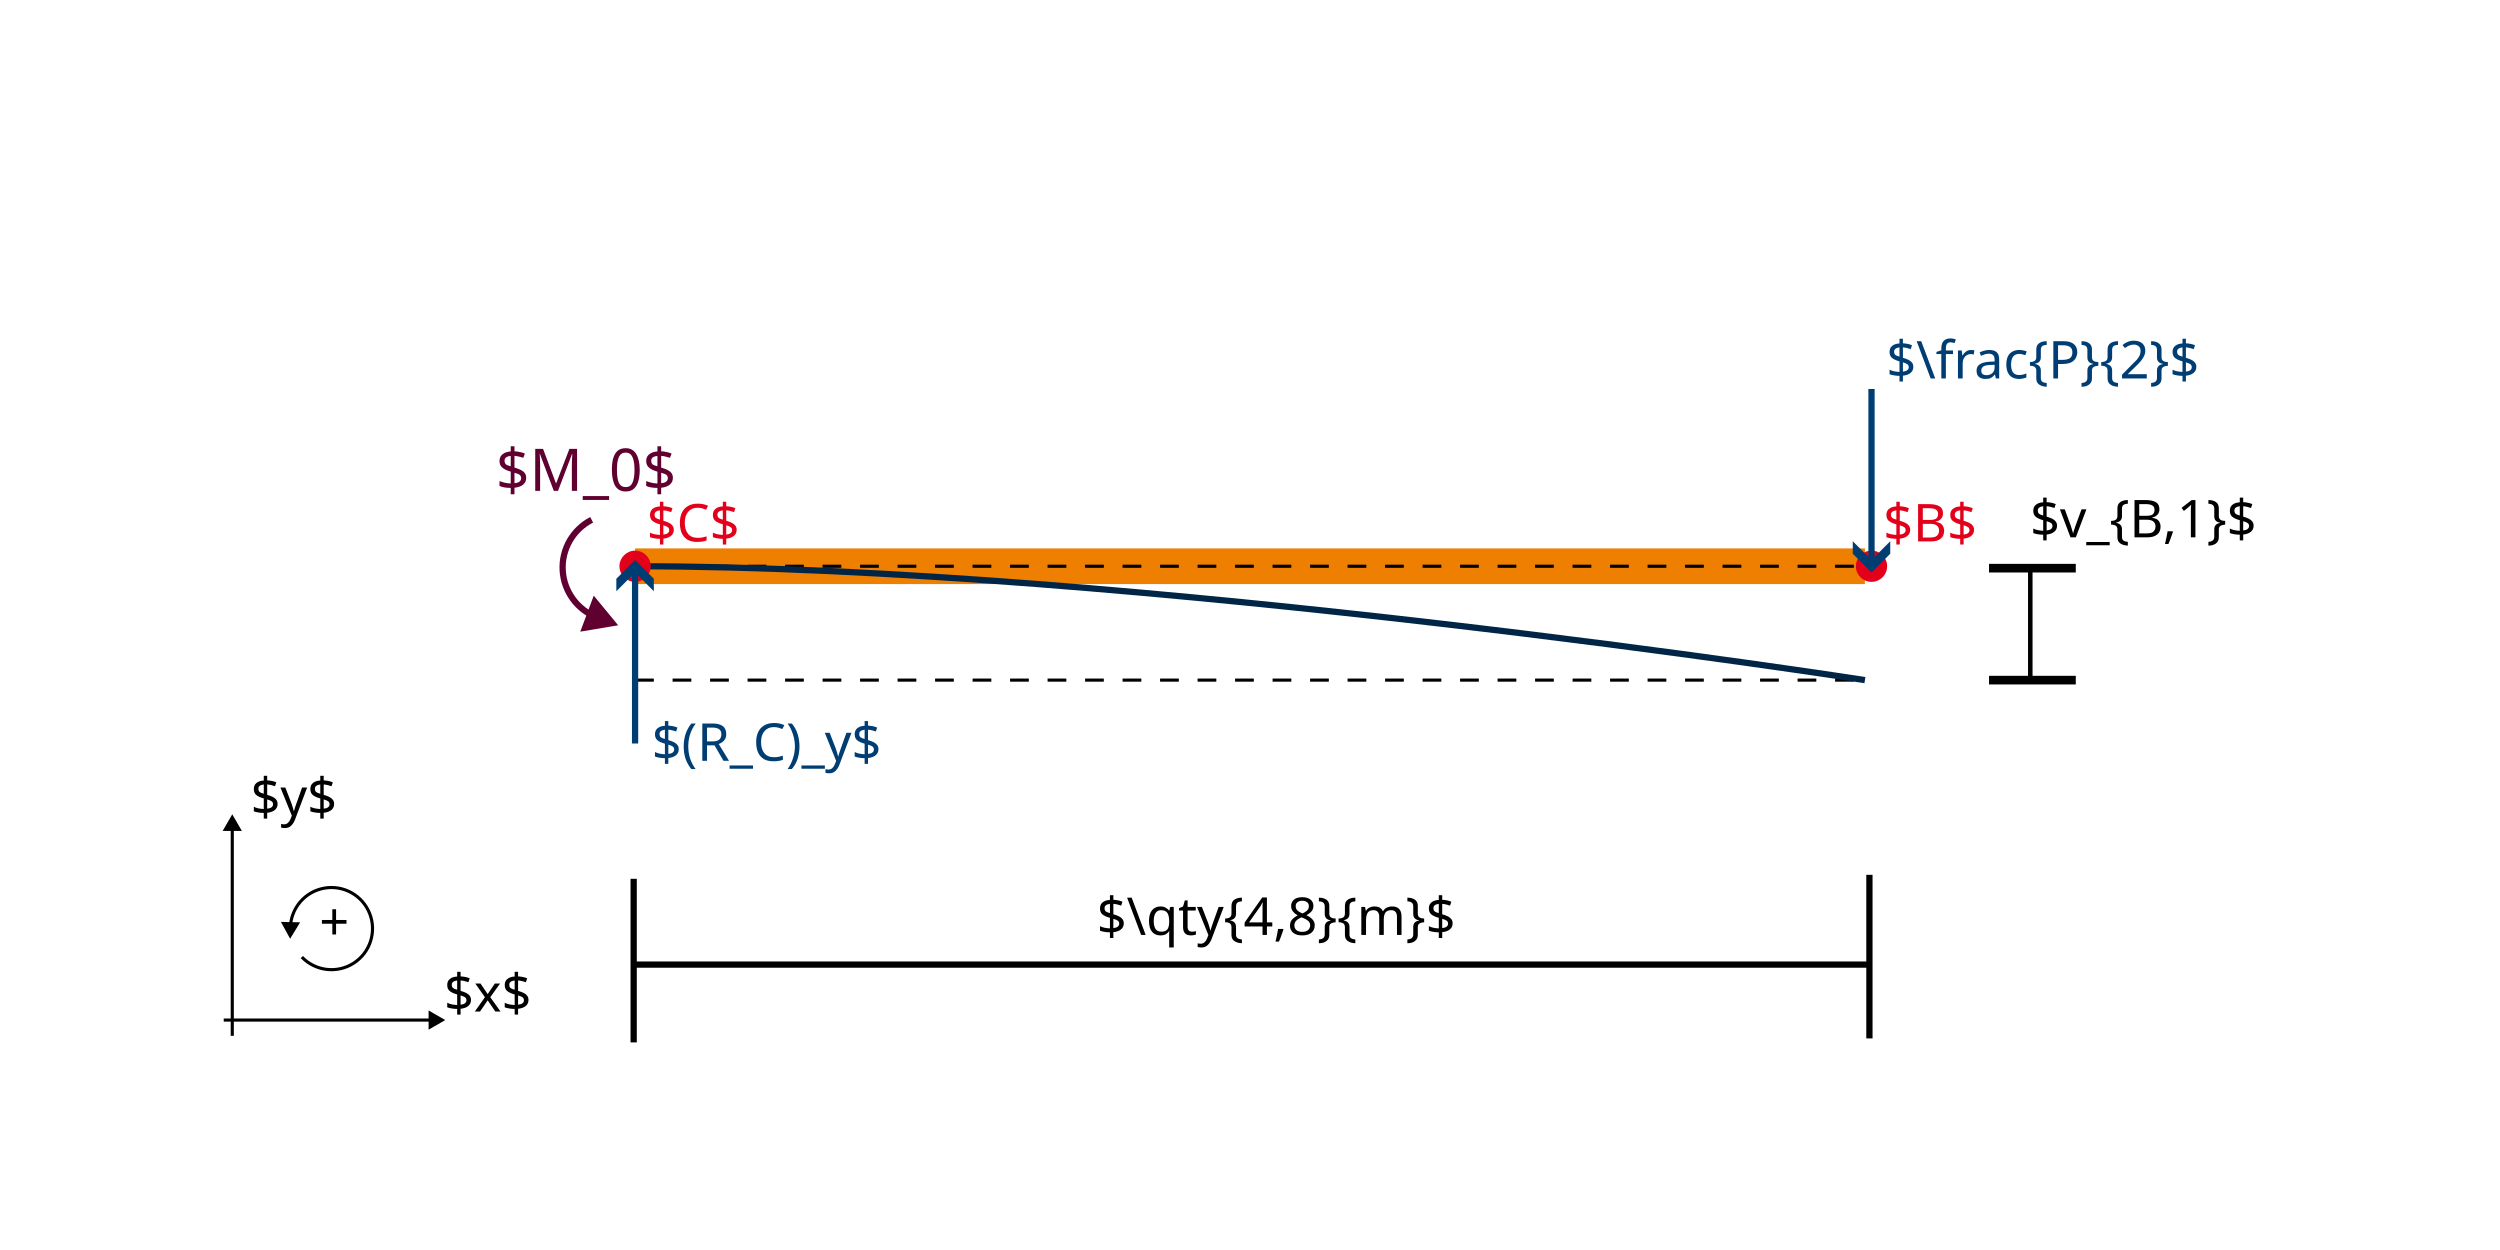
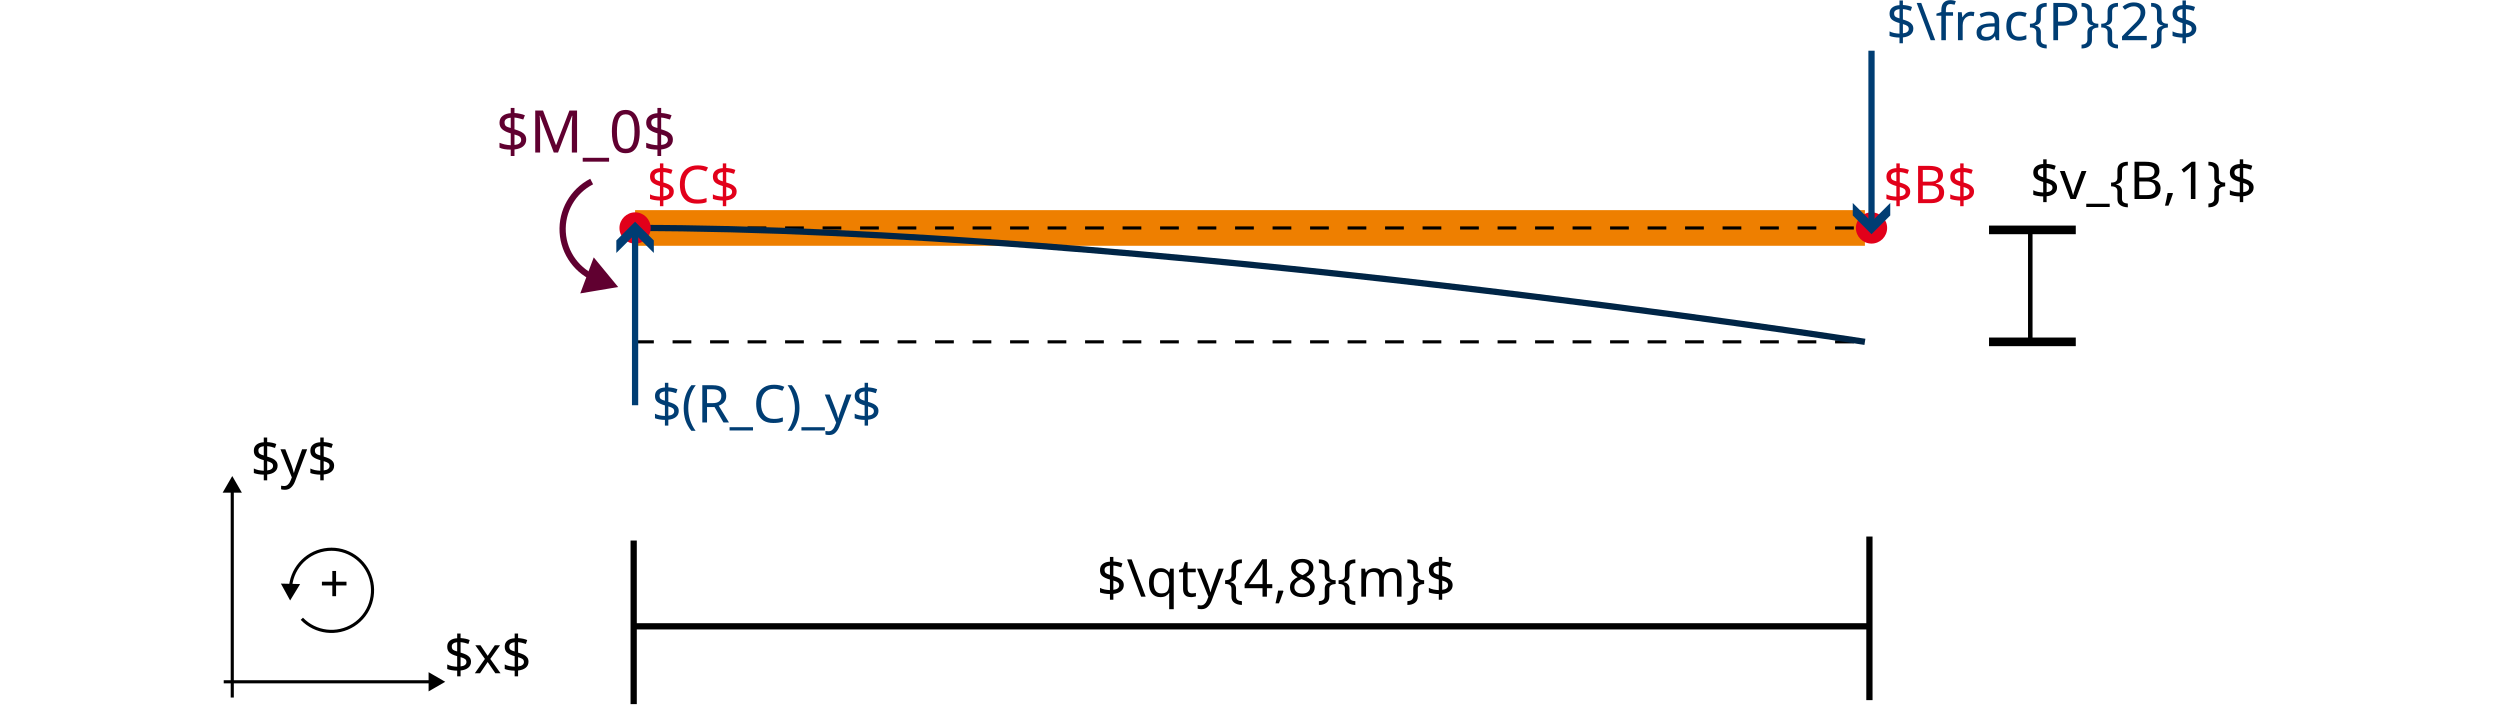
- <svg xmlns="http://www.w3.org/2000/svg" xmlns:xlink="http://www.w3.org/1999/xlink" width="240mm" height="120mm" viewBox="0 0 240 120" version="1.1" id="svg8" xml:space="preserve">
+ <svg xmlns="http://www.w3.org/2000/svg" xmlns:xlink="http://www.w3.org/1999/xlink" width="240mm" height="67.596mm" viewBox="0 0 240 67.596" version="1.1" id="svg8" xml:space="preserve">
  <defs id="defs2">
    <linearGradient id="linearGradient8">
      <stop style="stop-color:#000000;stop-opacity:1;" offset="0" id="stop8" />
      <stop style="stop-color:#000000;stop-opacity:0;" offset="1" id="stop9" />
    </linearGradient>
    <linearGradient xlink:href="#linearGradient8" id="linearGradient9" x1="212.003" y1="264.512" x2="215.464" y2="264.512" gradientUnits="userSpaceOnUse" />
    <marker style="overflow:visible" id="Triangle" refX="0" refY="0" orient="auto-start-reverse" markerWidth="1" markerHeight="1" viewBox="0 0 1 1" preserveAspectRatio="xMidYMid">
      <path transform="scale(0.5)" style="fill:context-stroke;fill-rule:evenodd;stroke:context-stroke;stroke-width:1pt" d="M 5.77,0 -2.88,5 V -5 Z" id="path135" />
    </marker>
    <marker style="overflow:visible" id="Triangle-8" refX="0" refY="0" orient="auto-start-reverse" markerWidth="1" markerHeight="1" viewBox="0 0 1 1" preserveAspectRatio="xMidYMid">
      <path transform="scale(0.5)" style="fill:context-stroke;fill-rule:evenodd;stroke:context-stroke;stroke-width:1pt" d="M 5.77,0 -2.88,5 V -5 Z" id="path135-7" />
    </marker>
    <marker style="overflow:visible" id="Dot-1" refX="0" refY="0" orient="auto" markerWidth="1" markerHeight="1" viewBox="0 0 1 1" preserveAspectRatio="xMidYMid">
      <path transform="scale(0.5)" style="fill:context-stroke;fill-rule:evenodd;stroke:none" d="M 5,0 C 5,2.76 2.76,5 0,5 -2.76,5 -5,2.76 -5,0 c 0,-2.76 2.3,-5 5,-5 2.76,0 5,2.24 5,5 z" id="path17-9" />
    </marker>
    <marker style="overflow:visible" id="Dot-1-1" refX="0" refY="0" orient="auto" markerWidth="1" markerHeight="1" viewBox="0 0 1 1" preserveAspectRatio="xMidYMid">
      <path transform="scale(0.5)" style="fill:context-stroke;fill-rule:evenodd;stroke:none" d="M 5,0 C 5,2.76 2.76,5 0,5 -2.76,5 -5,2.76 -5,0 c 0,-2.76 2.3,-5 5,-5 2.76,0 5,2.24 5,5 z" id="path17-9-9" />
    </marker>
    <marker style="overflow:visible" id="ArrowWideHeavy" refX="0" refY="0" orient="auto-start-reverse" markerWidth="1" markerHeight="1" viewBox="0 0 1 1" preserveAspectRatio="xMidYMid">
      <path style="fill:context-stroke;fill-rule:evenodd;stroke:none" d="m 1,0 -3,3 h -2 l 3,-3 -3,-3 h 2 z" id="path3" />
    </marker>
    <marker style="overflow:visible" id="Triangle-6" refX="0" refY="0" orient="auto-start-reverse" markerWidth="1" markerHeight="1" viewBox="0 0 1 1" preserveAspectRatio="xMidYMid">
      <path transform="scale(0.5)" style="fill:context-stroke;fill-rule:evenodd;stroke:context-stroke;stroke-width:1pt" d="M 5.77,0 -2.88,5 V -5 Z" id="path135-1" />
    </marker>
    <marker style="overflow:visible" id="ArrowWideHeavy-0" refX="0" refY="0" orient="auto-start-reverse" markerWidth="1" markerHeight="1" viewBox="0 0 1 1" preserveAspectRatio="xMidYMid">
      <path style="fill:context-stroke;fill-rule:evenodd;stroke:none" d="m 1,0 -3,3 h -2 l 3,-3 -3,-3 h 2 z" id="path3-8" />
    </marker>
  </defs>
-   <g id="layer1" transform="translate(0,-177)">
+   <g id="layer1" transform="translate(-4.7468807e-7,-209.4748)">
    <g id="layer1-7" transform="translate(3.522686,-140.4576)">
      <rect style="fill:#ee7f00;fill-opacity:1;stroke:none;stroke-width:0.6;stroke-miterlimit:35.2;stroke-dasharray:none;stroke-dashoffset:0;stroke-opacity:1" id="rect13" width="118.064" height="3.423" x="57.445" y="370.105" />
      <g id="g18" transform="translate(-136.9865,123.2292)">
        <text xml:space="preserve" style="font-size:5.014px;font-family:'Noto Sans Inscriptional Parthian';-inkscape-font-specification:'Noto Sans Inscriptional Parthian';text-align:start;writing-mode:lr-tb;direction:ltr;text-anchor:start;fill:#000000;fill-opacity:1;stroke:none;stroke-width:0.6;stroke-miterlimit:35.2;stroke-dasharray:none;stroke-dashoffset:0;stroke-opacity:1" x="176.087" y="291.335" id="text6-5-6">
          <tspan id="tspan6-0-03" style="fill:#000000;fill-opacity:1;stroke:none;stroke-width:0.6;stroke-dasharray:none" x="176.087" y="291.335">$x$</tspan>
        </text>
        <text xml:space="preserve" style="font-size:5.014px;font-family:'Noto Sans Inscriptional Parthian';-inkscape-font-specification:'Noto Sans Inscriptional Parthian';text-align:start;writing-mode:lr-tb;direction:ltr;text-anchor:start;fill:#000000;fill-opacity:1;stroke:none;stroke-width:0.6;stroke-miterlimit:35.2;stroke-dasharray:none;stroke-dashoffset:0;stroke-opacity:1" x="157.521" y="272.521" id="text6-5-6-5">
          <tspan id="tspan6-0-03-9" style="fill:#000000;fill-opacity:1;stroke:none;stroke-width:0.6;stroke-dasharray:none" x="157.521" y="272.521">$y$</tspan>
        </text>
        <path style="fill:#000000;fill-opacity:1;stroke:#000000;stroke-width:0.3;stroke-miterlimit:35.2;stroke-dasharray:none;stroke-dashoffset:0;stroke-opacity:1;marker-end:url(#Triangle)" d="M 155.761,293.667 V 273.467" id="path10" />
        <path style="fill:#000000;fill-opacity:1;stroke:#000000;stroke-width:0.3;stroke-miterlimit:35.2;stroke-dasharray:none;stroke-dashoffset:0;stroke-opacity:1;marker-end:url(#Triangle-8)" d="m 154.941,292.155 h 20.2" id="path7-0" />
        <path style="fill:none;fill-opacity:1;stroke:#000000;stroke-width:0.3;stroke-miterlimit:35.2;stroke-dasharray:none;stroke-dashoffset:0;stroke-opacity:1;marker-start:url(#Triangle)" id="path11" d="m 161.341,283.283 a 3.944,3.944 0 0 1 3.26,-3.793 3.944,3.944 0 0 1 4.358,2.454 3.944,3.944 0 0 1 -1.553,4.754 3.944,3.944 0 0 1 -4.966,-0.592" />
        <text xml:space="preserve" style="font-size:5.014px;font-family:'Noto Sans Inscriptional Parthian';-inkscape-font-specification:'Noto Sans Inscriptional Parthian';text-align:start;writing-mode:lr-tb;direction:ltr;text-anchor:start;fill:#000000;fill-opacity:1;stroke:none;stroke-width:0.3;stroke-miterlimit:35.2;stroke-dasharray:none;stroke-dashoffset:0;stroke-opacity:1" x="164.118" y="284.501" id="text8">
          <tspan id="tspan8" style="fill:#000000;fill-opacity:1;stroke:none;stroke-width:0.3" x="164.118" y="284.501">+</tspan>
        </text>
      </g>
      <path style="fill-opacity:1;stroke:#000000;stroke-width:0.6;stroke-miterlimit:35.2;stroke-dasharray:none;stroke-opacity:1" d="m 57.31,401.823 v 8.236 7.469" id="path12" />
      <path style="fill-opacity:1;stroke:#000000;stroke-width:0.6;stroke-miterlimit:35.2;stroke-dasharray:none;stroke-opacity:1" d="m 175.942,401.44 v 8.236 7.469" id="path4-6" />
      <text xml:space="preserve" style="font-size:5.014px;font-family:'Noto Sans Inscriptional Parthian';-inkscape-font-specification:'Noto Sans Inscriptional Parthian';text-align:start;writing-mode:lr-tb;direction:ltr;text-anchor:start;fill:#000000;fill-opacity:1;stroke:none;stroke-width:0.6;stroke-miterlimit:35.2;stroke-dasharray:none;stroke-opacity:1" x="101.764" y="407.212" id="text4-8-3-0-7">
        <tspan id="tspan4-2-5-2-3" style="fill:#000000;fill-opacity:1;stroke:none;stroke-width:0.6" x="101.764" y="407.212">$\qty{4,8}{m}$</tspan>
      </text>
      <path style="fill:#000000;fill-opacity:1;stroke:#000000;stroke-width:0.3;stroke-miterlimit:35.2;stroke-dasharray:1.8, 1.8;stroke-dashoffset:0;stroke-opacity:1" d="M 57.445,371.817 H 175.509" id="path13" />
      <path style="fill:#000000;fill-opacity:1;stroke:#000000;stroke-width:0.3;stroke-miterlimit:35.2;stroke-dasharray:1.8, 1.8;stroke-dashoffset:0;stroke-opacity:1" d="M 57.445,382.749 H 175.509" id="path9-9" />
      <g id="g10" transform="matrix(0.8883173,0,0,1.692616,170.5597,-12.34216)" style="stroke-width:0.816">
        <path style="fill-opacity:1;stroke:#000000;stroke-width:0.489;stroke-miterlimit:35.2;stroke-dasharray:none;stroke-opacity:1" d="M 28.36,227.071 H 23.443 18.984" id="path4-61-7" />
        <path style="fill-opacity:1;stroke:#000000;stroke-width:0.489;stroke-miterlimit:35.2;stroke-dasharray:none;stroke-opacity:1" d="M 28.36,233.421 H 23.443 18.984" id="path4-61-7-2" />
        <path style="fill:#000000;fill-opacity:1;stroke:#000000;stroke-width:0.489;stroke-miterlimit:35.2;stroke-dasharray:none;stroke-dashoffset:0;stroke-opacity:1" d="m 23.443,227.071 v 6.35" id="path14" />
      </g>
      <text xml:space="preserve" style="font-size:5.014px;font-family:'Noto Sans Inscriptional Parthian';-inkscape-font-specification:'Noto Sans Inscriptional Parthian';text-align:start;writing-mode:lr-tb;direction:ltr;text-anchor:start;fill:#000000;fill-opacity:1;stroke:none;stroke-width:0.6;stroke-miterlimit:35.2;stroke-dasharray:none;stroke-dashoffset:0;stroke-opacity:1" x="191.359" y="369.04" id="text10">
        <tspan id="tspan10" style="stroke:none;stroke-width:0.6" x="191.359" y="369.04">$v_{B,1}$</tspan>
      </text>
      <path style="fill:#8bad3f;fill-opacity:1;stroke:#000000;stroke-width:0.6;stroke-miterlimit:35.2;stroke-dasharray:none;stroke-dashoffset:0;stroke-opacity:1" d="M 57.31,410.059 H 175.942" id="path15" />
      <path style="fill:none;stroke:#002546;stroke-width:0.6;stroke-miterlimit:35.2" d="m 57.445,371.817 c 47.818,0 118.064,10.932 118.064,10.932" id="path1" />
      <text xml:space="preserve" style="font-size:5.014px;font-family:'Noto Sans Inscriptional Parthian';-inkscape-font-specification:'Noto Sans Inscriptional Parthian';text-align:start;writing-mode:lr-tb;direction:ltr;text-anchor:start;fill:#e2001a;fill-opacity:1;stroke:none;stroke-width:0.6;stroke-miterlimit:35.2;stroke-dasharray:none;stroke-dashoffset:0;stroke-opacity:1" x="177.262" y="369.433" id="text6-5-1-4-9">
        <tspan id="tspan6-0-0-7-1" style="fill:#e2001a;fill-opacity:1;stroke:none;stroke-width:0.6;stroke-dasharray:none" x="177.262" y="369.433">$B$</tspan>
      </text>
      <path style="fill:#00aba4;stroke:#e2001a;stroke-width:0.6;stroke-miterlimit:35.2;stroke-opacity:1;marker-end:url(#Dot-1)" d="m 174.877,371.817 h 1.265" id="path1-0" />
      <text xml:space="preserve" style="font-size:5.014px;font-family:'Noto Sans Inscriptional Parthian';-inkscape-font-specification:'Noto Sans Inscriptional Parthian';text-align:start;writing-mode:lr-tb;direction:ltr;text-anchor:start;fill:#e2001a;fill-opacity:1;stroke:none;stroke-width:0.6;stroke-miterlimit:35.2;stroke-dasharray:none;stroke-dashoffset:0;stroke-opacity:1" x="58.566" y="369.433" id="text6-5-1-4-9-4">
        <tspan id="tspan6-0-0-7-1-5" style="fill:#e2001a;fill-opacity:1;stroke:none;stroke-width:0.6;stroke-dasharray:none" x="58.566" y="369.433">$C$</tspan>
      </text>
      <path style="fill:#00aba4;stroke:#e2001a;stroke-width:0.6;stroke-miterlimit:35.2;stroke-opacity:1;marker-end:url(#Dot-1-1)" d="m 56.18,371.817 h 1.265" id="path1-0-8" />
      <path style="fill:none;stroke:#003d73;stroke-width:0.6;stroke-miterlimit:35.2;stroke-dasharray:none;stroke-opacity:1;marker-start:url(#ArrowWideHeavy)" d="m 57.445,371.817 v 17.017" id="path2" />
      <text xml:space="preserve" style="font-size:5.014px;font-family:'Noto Sans Inscriptional Parthian';-inkscape-font-specification:'Noto Sans Inscriptional Parthian';text-align:start;writing-mode:lr-tb;direction:ltr;text-anchor:start;fill:#003d73;fill-opacity:1;stroke:none;stroke-width:0.6;stroke-miterlimit:35.2;stroke-dasharray:none;stroke-dashoffset:0;stroke-opacity:1" x="59.044" y="390.491" id="text6-5-1">
        <tspan id="tspan6-0-0" style="fill:#003d73;fill-opacity:1;stroke:none;stroke-width:0.6;stroke-dasharray:none" x="59.044" y="390.491">$(R_C)_y$</tspan>
      </text>
      <path style="fill:none;fill-opacity:1;stroke:#600030;stroke-width:0.6;stroke-miterlimit:35.2;stroke-dasharray:none;stroke-dashoffset:0;stroke-opacity:1;marker-start:url(#Triangle-6)" id="path20" d="m -53.827,-376.741 a 5.138,5.138 0 0 1 3.33,4.512 5.138,5.138 0 0 1 -2.78,4.87" transform="scale(-1)" />
      <text xml:space="preserve" style="font-size:5.644px;font-family:'Noto Sans Inscriptional Parthian';-inkscape-font-specification:'Noto Sans Inscriptional Parthian';text-align:start;writing-mode:lr-tb;direction:ltr;text-anchor:start;fill:#600030;fill-opacity:1;stroke:none;stroke-width:0.6;stroke-miterlimit:35.2;stroke-dasharray:none;stroke-dashoffset:0;stroke-opacity:1" x="44.086" y="364.579" id="text20">
        <tspan id="tspan20" style="fill:#600030;fill-opacity:1;stroke:none;stroke-width:0.6" x="44.086" y="364.579">$M_0$</tspan>
      </text>
      <path style="fill:none;stroke:#003d73;stroke-width:0.6;stroke-miterlimit:35.2;stroke-dasharray:none;stroke-opacity:1;marker-start:url(#ArrowWideHeavy-0)" d="M 176.142,371.817 V 354.8" id="path2-9" />
      <text xml:space="preserve" style="font-size:5.014px;font-family:'Noto Sans Inscriptional Parthian';-inkscape-font-specification:'Noto Sans Inscriptional Parthian';text-align:start;writing-mode:lr-tb;direction:ltr;text-anchor:start;fill:#003d73;fill-opacity:1;stroke:none;stroke-width:0.6;stroke-miterlimit:35.2;stroke-dasharray:none;stroke-dashoffset:0;stroke-opacity:1" x="177.562" y="353.791" id="text6-5-1-7">
        <tspan id="tspan6-0-0-9" style="fill:#003d73;fill-opacity:1;stroke:none;stroke-width:0.6;stroke-dasharray:none" x="177.562" y="353.791">$\frac{P}{2}$</tspan>
      </text>
    </g>
  </g>
</svg>
